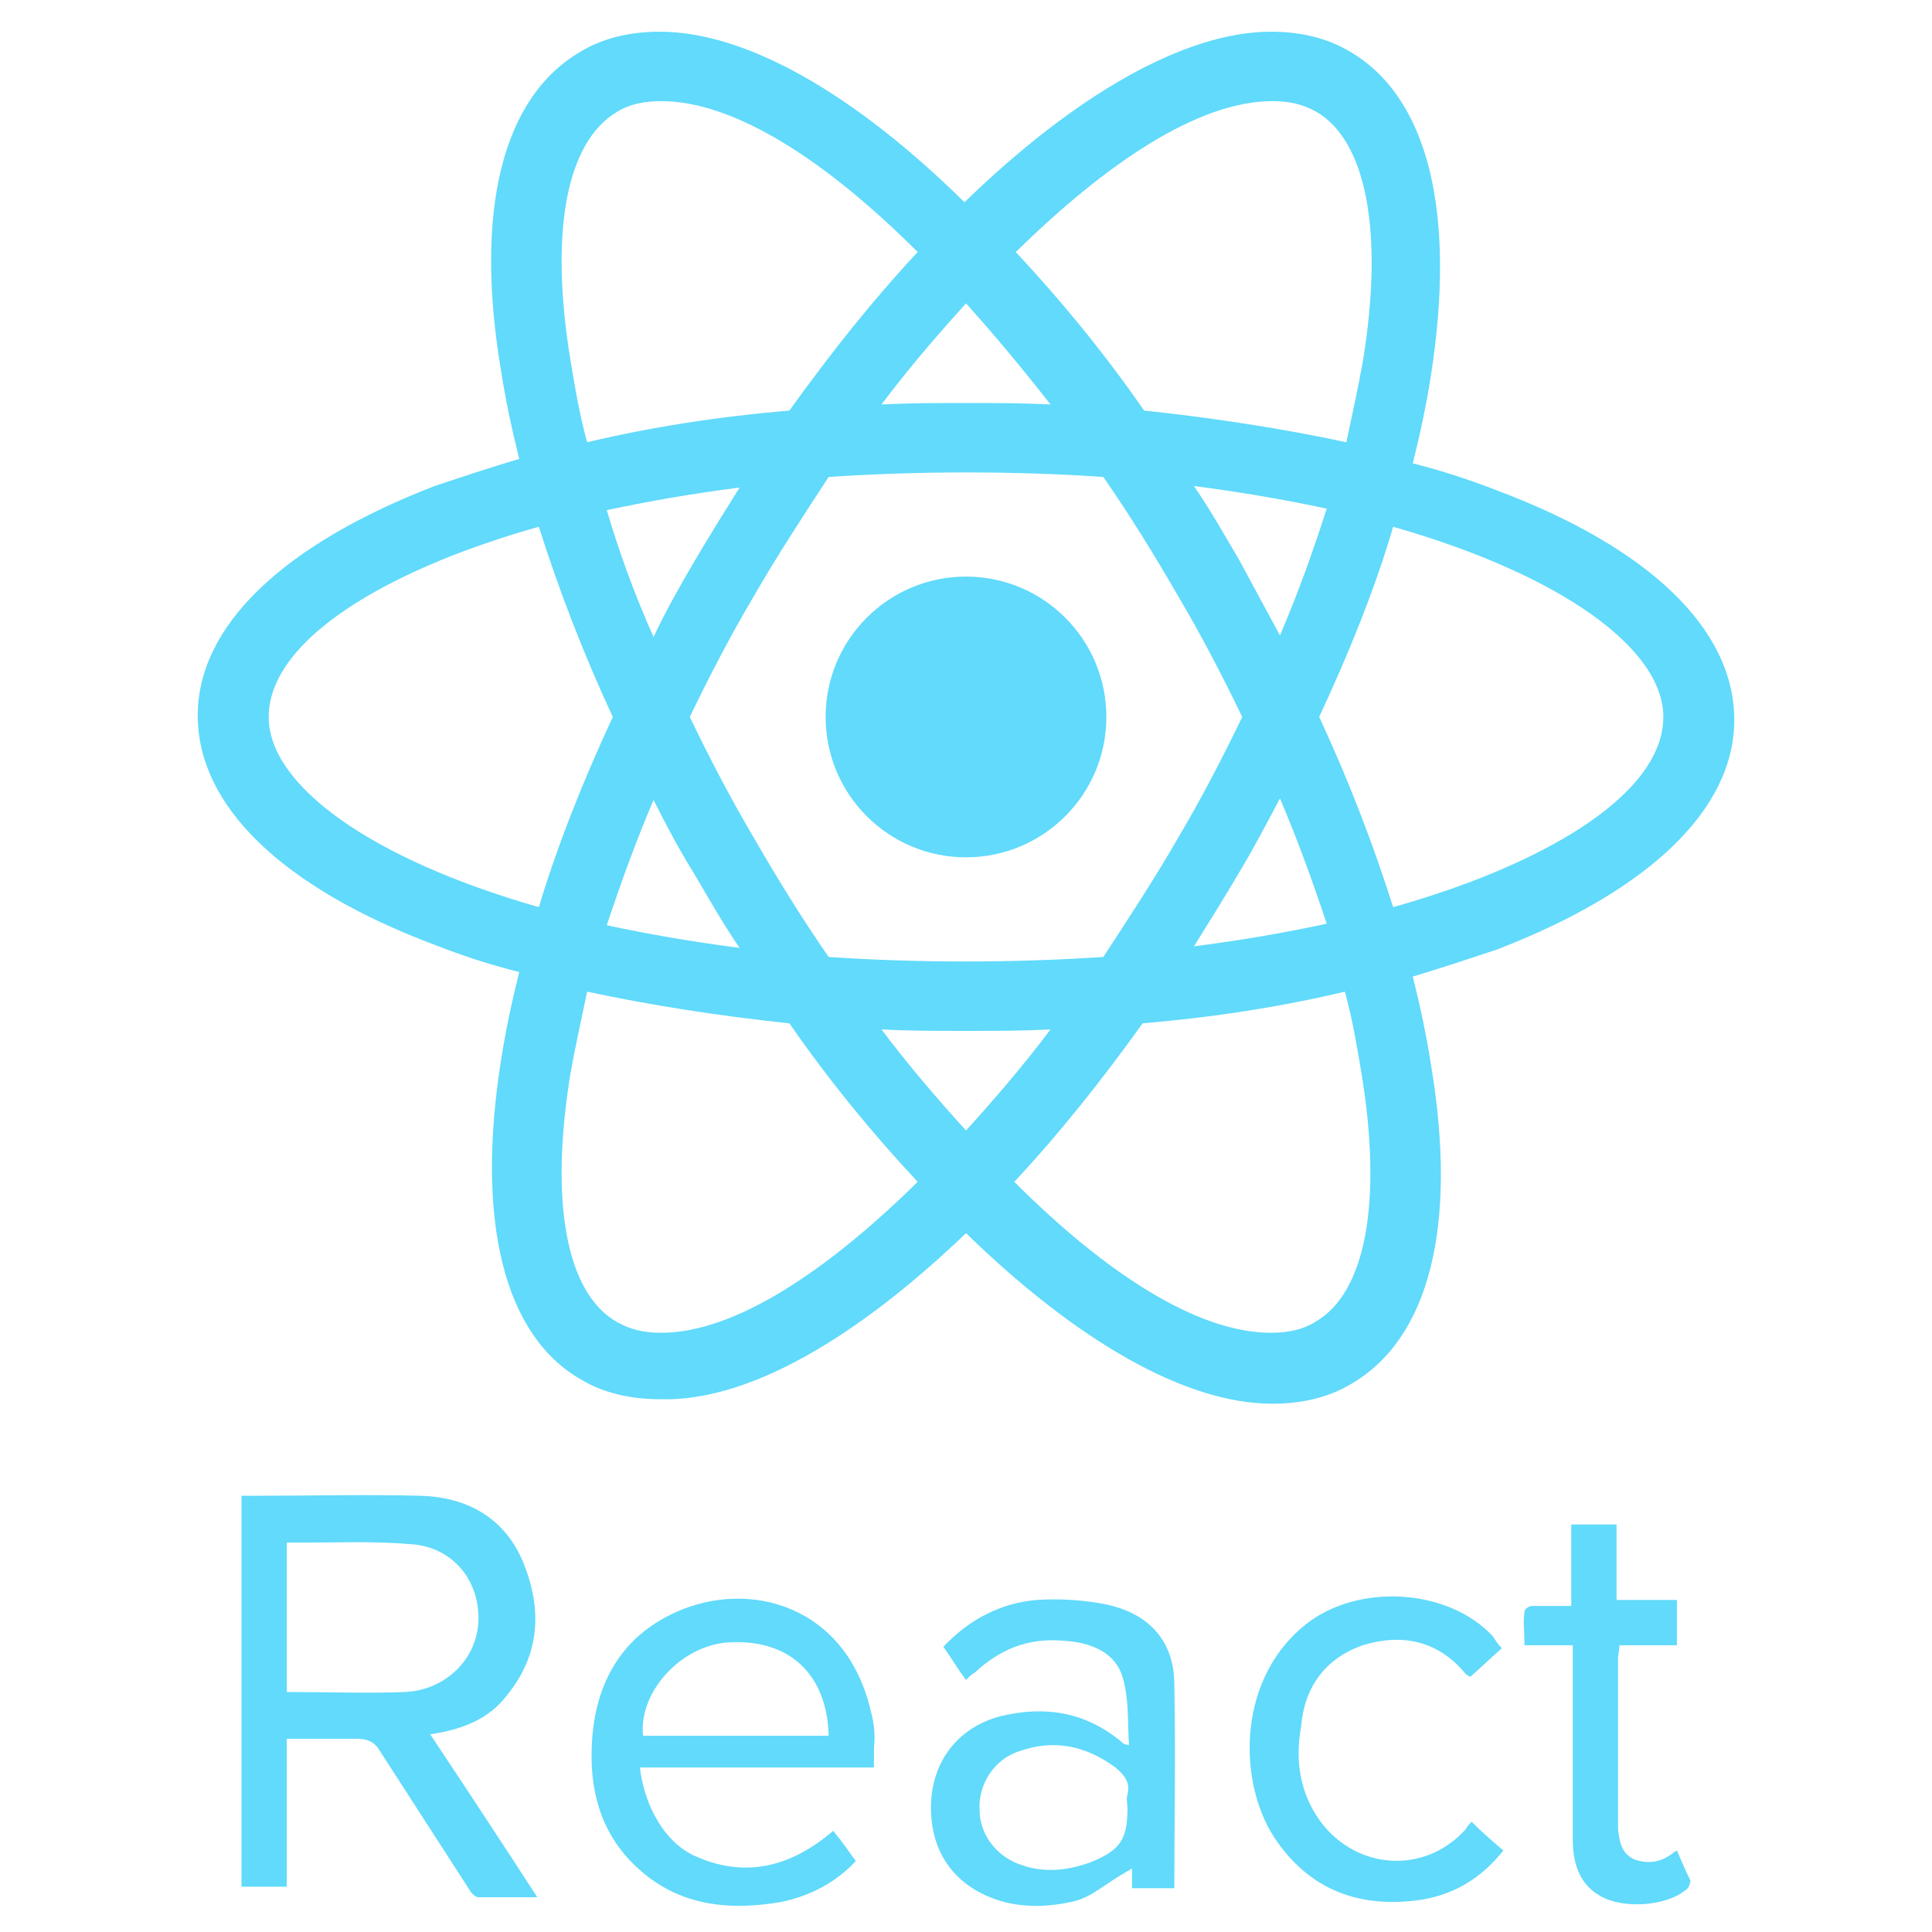
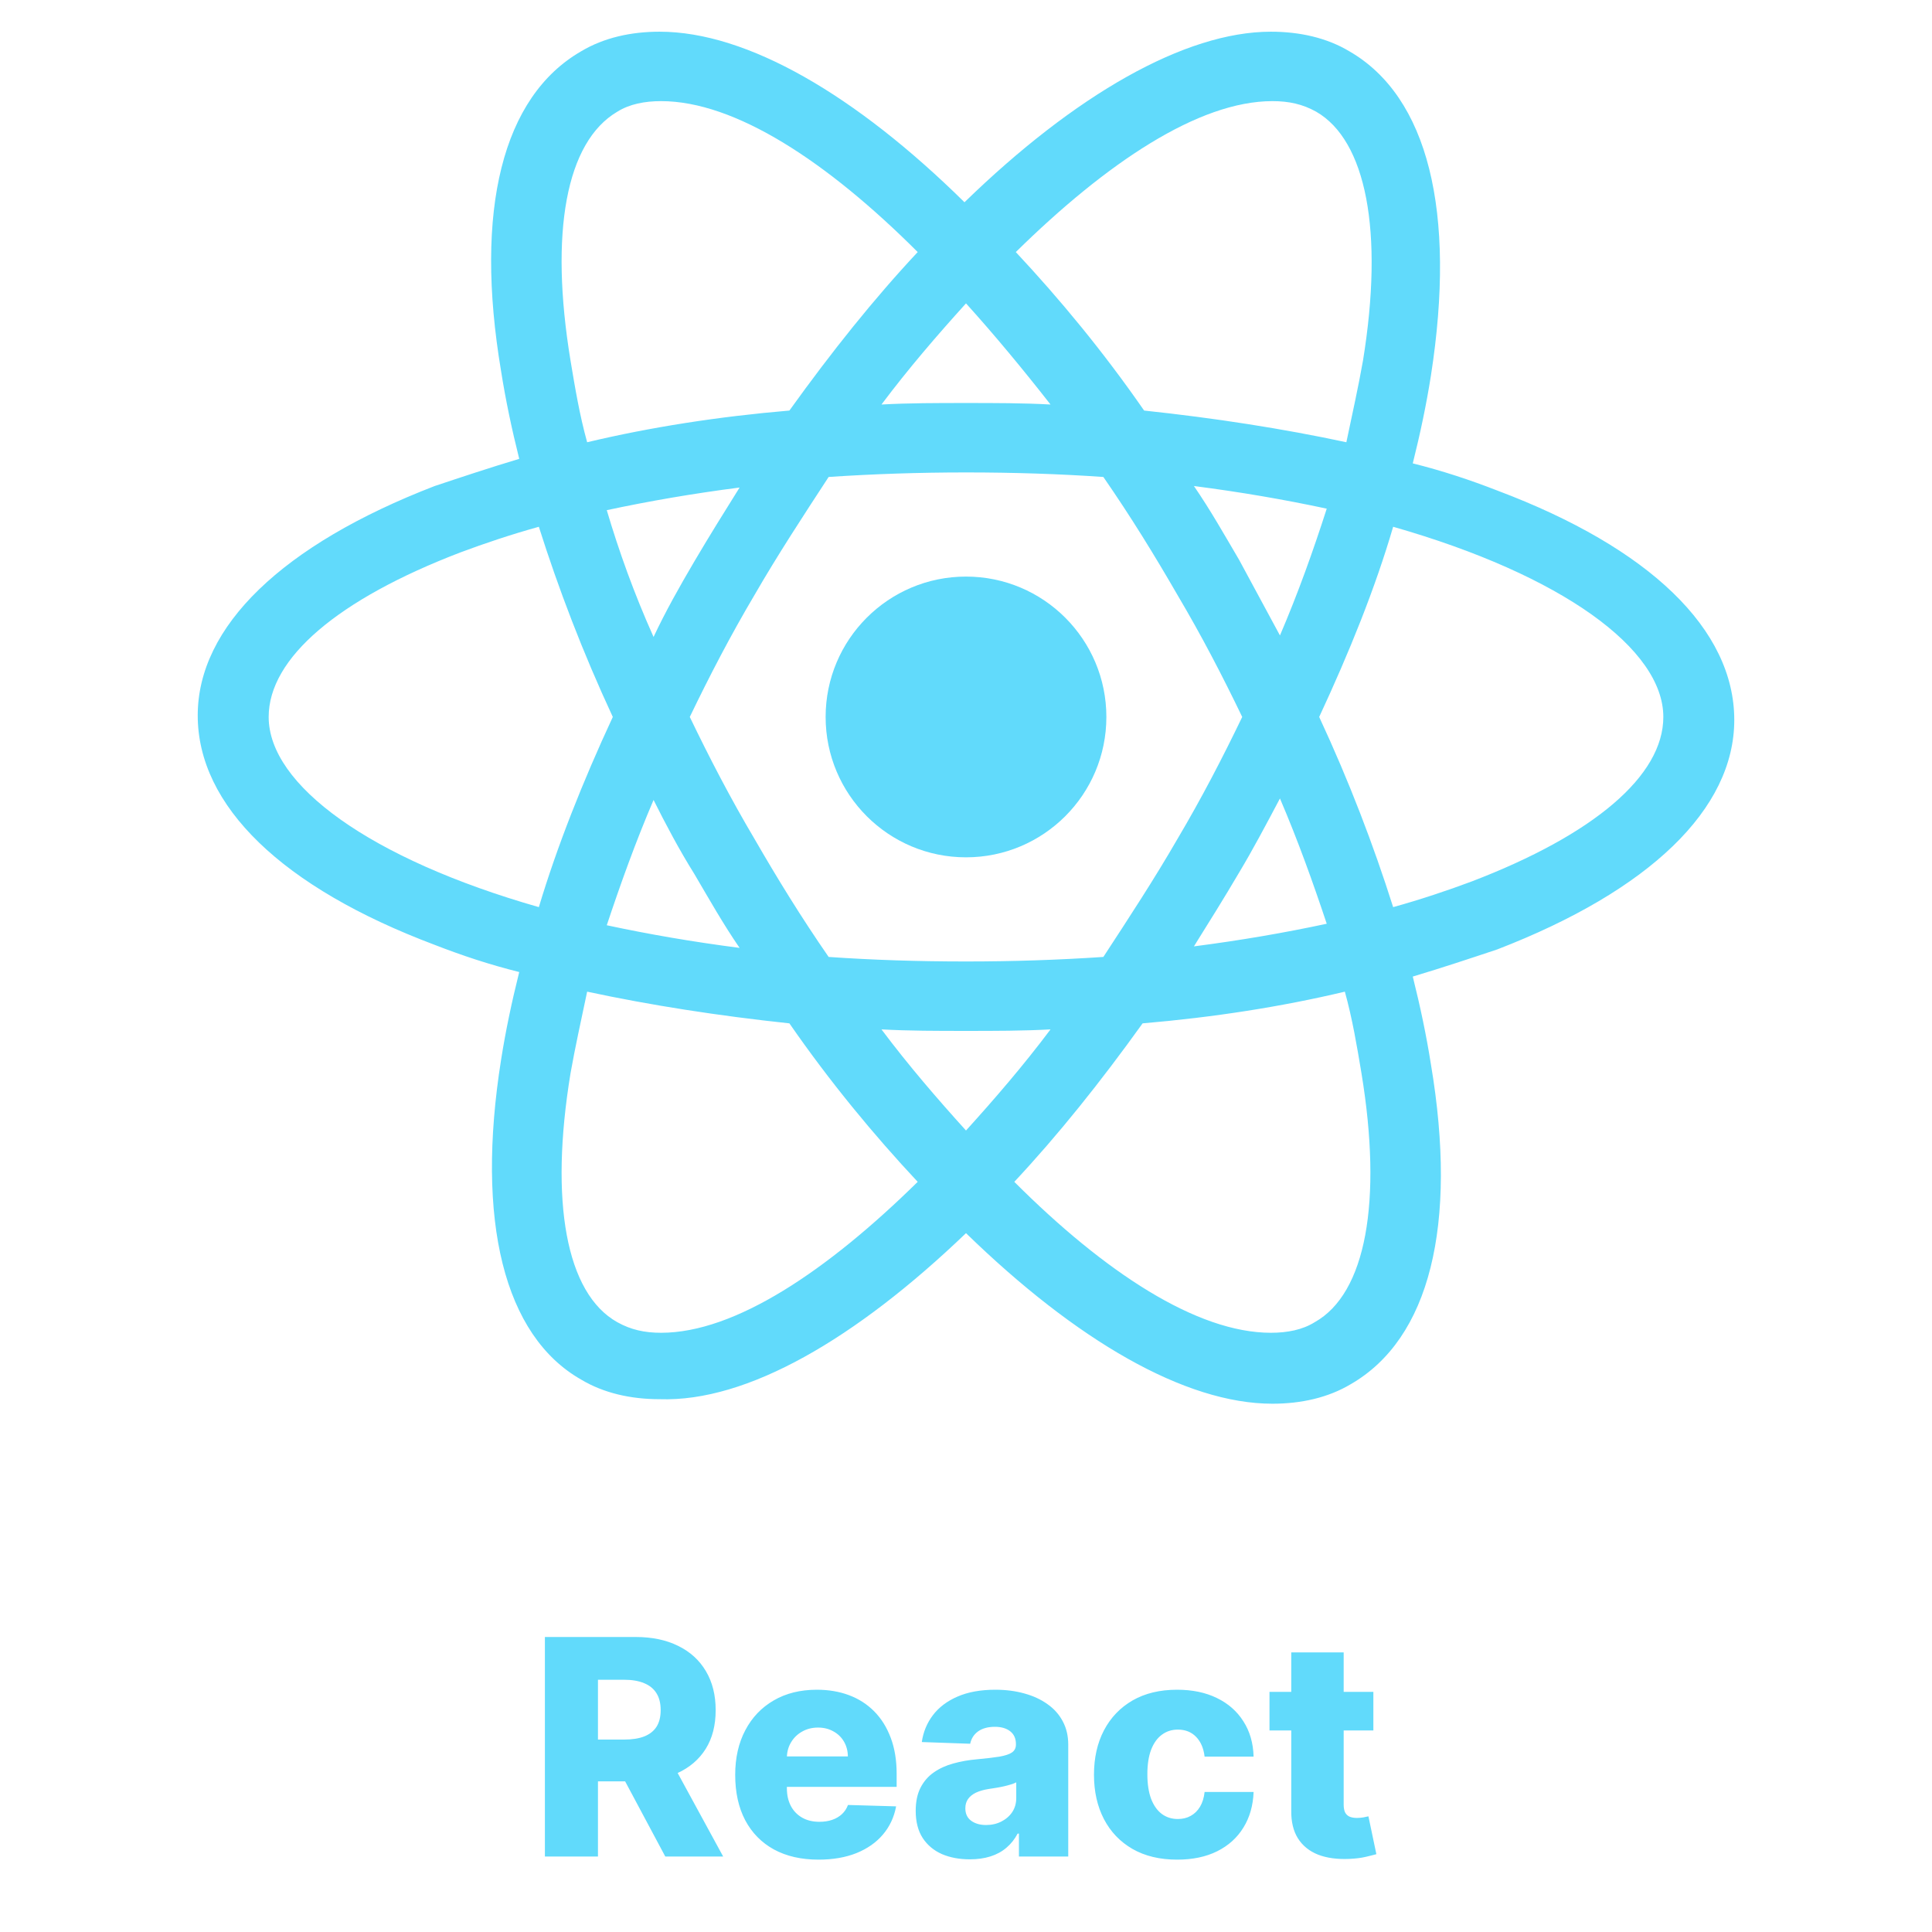
- <svg xmlns="http://www.w3.org/2000/svg" viewBox="0 0 128 128">
-   <g fill="#61DAFB">
-     <circle cx="64" cy="47.5" r="9.3" />
-     <path d="M64 81.7C71.3 88.8 78.5 93 84.3 93c1.9 0 3.7-.4 5.2-1.3 5.2-3 7.1-10.5 5.3-21.2-.3-1.9-.7-3.8-1.2-5.8 2-.6 3.8-1.2 5.6-1.8 10.1-3.9 15.7-9.3 15.7-15.2 0-6-5.6-11.4-15.7-15.2-1.8-.7-3.6-1.3-5.6-1.8.5-2 .9-3.9 1.2-5.8 1.7-10.9-.2-18.5-5.4-21.5-1.5-.9-3.3-1.3-5.2-1.3-5.7 0-13 4.2-20.3 11.3C56.7 6.3 49.5 2.1 43.7 2.1c-1.9 0-3.7.4-5.2 1.3-5.2 3-7.1 10.5-5.3 21.2.3 1.9.7 3.8 1.2 5.8-2 .6-3.8 1.2-5.6 1.8-10.1 3.9-15.7 9.3-15.7 15.2 0 6 5.6 11.4 15.7 15.2 1.8.7 3.6 1.3 5.6 1.8-.5 2-.9 3.9-1.2 5.8-1.7 10.7.2 18.3 5.3 21.2 1.5.9 3.3 1.3 5.2 1.3 5.8.2 13-4 20.3-11zm-5.6-13.5c1.8.1 3.7.1 5.6.1 1.9 0 3.8 0 5.6-.1-1.8 2.4-3.7 4.6-5.6 6.7-1.9-2.1-3.8-4.3-5.6-6.7zM46 57.9c1 1.7 1.9 3.3 3 4.9-3.1-.4-6-.9-8.8-1.5.9-2.7 1.9-5.5 3.1-8.3.8 1.6 1.7 3.3 2.7 4.9zm-5.8-24.1c2.8-.6 5.7-1.1 8.8-1.5-1 1.6-2 3.2-3 4.9-1 1.7-1.9 3.3-2.7 5-1.3-2.9-2.3-5.7-3.1-8.4zm5.5 13.7c1.3-2.7 2.7-5.4 4.3-8.1 1.5-2.6 3.2-5.2 4.9-7.8 3-.2 6-.3 9.1-.3 3.2 0 6.2.1 9.1.3 1.8 2.6 3.4 5.2 4.9 7.8 1.6 2.7 3 5.4 4.3 8.1-1.3 2.7-2.7 5.4-4.3 8.1-1.5 2.6-3.2 5.2-4.9 7.8-3 .2-6 .3-9.1.3-3.2 0-6.2-.1-9.1-.3-1.8-2.6-3.4-5.2-4.9-7.8-1.6-2.7-3-5.4-4.3-8.1zm39.1-5.4l-2.7-5c-1-1.7-1.9-3.3-3-4.9 3.1.4 6 .9 8.8 1.5-.9 2.8-1.9 5.6-3.1 8.4zm0 10.8c1.2 2.8 2.2 5.6 3.1 8.3-2.8.6-5.7 1.1-8.8 1.5 1-1.6 2-3.2 3-4.9.9-1.5 1.8-3.2 2.7-4.9zm2.3 34.7c-.8.5-1.8.7-2.9.7-4.9 0-11-4-17-10 2.9-3.1 5.7-6.6 8.5-10.5 4.7-.4 9.2-1.1 13.4-2.1.5 1.8.8 3.6 1.1 5.4 1.4 8.5.3 14.6-3.1 16.5zm5.2-52.7c11.2 3.2 17.9 8.1 17.9 12.6 0 3.9-4.6 7.8-12.7 10.9-1.6.6-3.4 1.2-5.2 1.7-1.3-4.1-2.9-8.3-4.9-12.6 2-4.3 3.7-8.5 4.9-12.6zm-8-28.2c1.1 0 2 .2 2.9.7 3.3 1.9 4.5 7.9 3.1 16.5-.3 1.7-.7 3.5-1.1 5.4-4.2-.9-8.7-1.6-13.4-2.1-2.7-3.9-5.6-7.4-8.5-10.5 6-5.9 12.1-10 17-10zM69.6 26.8c-1.8-.1-3.7-.1-5.6-.1s-3.8 0-5.6.1c1.8-2.4 3.7-4.6 5.6-6.7 1.9 2.1 3.8 4.4 5.6 6.7zM40.9 7.4c.8-.5 1.8-.7 2.9-.7 4.9 0 11 4 17 10-2.9 3.1-5.7 6.6-8.5 10.5-4.7.4-9.2 1.1-13.4 2.1-.5-1.8-.8-3.6-1.1-5.4-1.4-8.5-.3-14.5 3.1-16.5zm-5.2 52.7C24.5 56.9 17.8 52 17.8 47.5c0-3.9 4.6-7.8 12.7-10.9 1.6-.6 3.4-1.2 5.2-1.7 1.3 4.1 2.9 8.3 4.9 12.6-2 4.3-3.7 8.6-4.9 12.6zm2.1 11c.3-1.7.7-3.5 1.1-5.4 4.2.9 8.7 1.6 13.4 2.1 2.7 3.9 5.6 7.4 8.5 10.5-6 5.9-12.1 10-17 10-1.1 0-2-.2-2.9-.7-3.4-1.9-4.5-8-3.1-16.5zm-4.2 41.2c2.2-2.7 2.3-5.7 1.1-8.7-1.2-3-3.7-4.4-6.8-4.5-3.7-.1-7.5 0-11.2 0H16V125h3v-9.8h4.7c.6 0 1.1.2 1.4.7l6 9.3c.1.2.4.5.6.5h3.9c-2.4-3.7-4.7-7.2-7.1-10.8 2.1-.3 3.9-1 5.1-2.6zm-14.6-.2v-9.9h1.1c2.3 0 4.7-.1 7 .1 2.7.1 4.6 2.2 4.6 4.9s-2.2 4.8-4.9 4.9c-2.4.1-4.8 0-7.8 0zm38.7 1.3c-1.6-7-8-8.8-12.9-6.6-3.8 1.7-5.5 5-5.6 9.1-.1 3.1.8 5.9 3.2 8 2.7 2.4 6 2.7 9.4 2.1 1.9-.4 3.6-1.3 4.9-2.7-.5-.7-1-1.4-1.5-2-2.8 2.4-5.9 3.2-9.3 1.6-2.2-1.1-3.3-3.8-3.5-5.8h15.5v-1.3c.1-.9 0-1.7-.2-2.4zM42.6 115c-.3-3 2.7-6.2 6-6.2 3.8-.1 6.2 2.2 6.3 6.2H42.6zm30.7-8.7c-1.5-.3-3.1-.4-4.6-.3-2.4.2-4.5 1.3-6.2 3.1.5.7.9 1.4 1.5 2.2.2-.2.4-.4.6-.5 1.6-1.5 3.5-2.3 5.8-2.1 1.8.1 3.5.7 4 2.5.4 1.4.3 2.9.4 4.4-.3 0-.4-.1-.5-.2-2.4-2-5.1-2.4-8-1.7-2.7.7-4.4 2.8-4.6 5.5-.2 3.1 1.2 5.4 3.9 6.5 1.7.7 3.6.7 5.4.3 1.4-.3 2-1.1 4-2.2v1.3h2.8c0-4 .1-8.9 0-13.5 0-2.9-1.7-4.7-4.5-5.3zm1.4 12.6c-.1.3 0 .6 0 .9 0 2.1-.5 2.8-2.5 3.6-1.4.5-2.9.7-4.4.2-1.7-.5-2.9-2-2.9-3.7-.1-1.7 1-3.4 2.7-3.9 2.3-.8 4.4-.3 6.3 1.1.6.5 1 1 .8 1.8zm15.6-9.9c2.6-.8 5-.3 6.8 1.9l.3.2c.7-.6 1.3-1.2 2.1-1.9-.3-.3-.4-.5-.6-.8-2.9-3.1-8.6-3.5-12.1-1-4.9 3.6-4.8 10.6-2.4 14.3 2.3 3.5 5.6 4.7 9.5 4.2 2.3-.3 4.2-1.4 5.7-3.3-.7-.6-1.4-1.2-2.1-1.9-.2.2-.3.3-.4.5-2.7 3-7.2 2.7-9.6-.5-1.4-1.9-1.7-4.1-1.3-6.3.2-2.5 1.5-4.5 4.1-5.4zm20.8 13.6c-.2.1-.3.2-.3.2-.8.6-1.6.7-2.5.4-.9-.4-1-1.2-1.1-2v-11.4c0-.2 0 .2.1-.8h3.8v-3h-4v-5h-3v5.4h-2.6c-.2 0-.5.2-.5.4-.1.7 0 1.2 0 2.2h3.2v12.8c0 1.6.4 3 1.8 3.8 1.5.9 4.4.7 5.7-.4.2-.1.3-.5.3-.6-.3-.6-.6-1.3-.9-2z" />
-   </g>
+ <svg xmlns="http://www.w3.org/2000/svg" width="128" height="128" viewBox="0 0 128 128" fill="none">
+   <path d="M64 56.8C69.136 56.8 73.3 52.636 73.3 47.5C73.3 42.364 69.136 38.2 64 38.2C58.864 38.2 54.7 42.364 54.7 47.5C54.7 52.636 58.864 56.8 64 56.8Z" fill="#61DAFB" />
+   <path d="M64 81.7C71.3 88.8 78.5 93 84.3 93C86.2 93 88 92.6 89.5 91.7C94.7 88.7 96.6 81.2 94.8 70.5C94.5 68.6 94.1 66.7 93.6 64.7C95.6 64.1 97.4 63.5 99.2 62.9C109.3 59 114.9 53.6 114.9 47.7C114.9 41.7 109.3 36.3 99.2 32.5C97.4 31.8 95.6 31.2 93.6 30.7C94.1 28.7 94.5 26.8 94.8 24.9C96.5 14 94.6 6.4 89.4 3.4C87.9 2.5 86.1 2.1 84.2 2.1C78.5 2.1 71.2 6.3 63.9 13.4C56.7 6.3 49.5 2.1 43.7 2.1C41.8 2.1 40 2.5 38.5 3.4C33.3 6.4 31.4 13.9 33.2 24.6C33.5 26.5 33.9 28.4 34.4 30.4C32.4 31 30.6 31.6 28.8 32.2C18.7 36.1 13.1 41.5 13.1 47.4C13.1 53.4 18.7 58.8 28.8 62.6C30.6 63.3 32.4 63.9 34.4 64.4C33.9 66.4 33.5 68.3 33.2 70.2C31.5 80.9 33.4 88.5 38.5 91.4C40 92.3 41.8 92.7 43.7 92.7C49.5 92.9 56.7 88.7 64 81.7ZM58.4 68.2C60.2 68.3 62.1 68.3 64 68.3C65.9 68.3 67.8 68.3 69.6 68.2C67.8 70.6 65.9 72.8 64 74.9C62.1 72.8 60.2 70.6 58.4 68.2ZM46 57.9C47 59.6 47.9 61.2 49 62.8C45.9 62.4 43 61.9 40.2 61.3C41.1 58.6 42.1 55.8 43.3 53C44.1 54.6 45 56.3 46 57.9ZM40.2 33.8C43 33.2 45.9 32.7 49 32.3C48 33.9 47 35.5 46 37.2C45 38.9 44.1 40.5 43.3 42.2C42 39.3 41 36.5 40.2 33.8ZM45.7 47.5C47 44.8 48.4 42.1 50 39.4C51.5 36.8 53.2 34.2 54.9 31.6C57.9 31.4 60.9 31.3 64 31.3C67.2 31.3 70.2 31.4 73.1 31.6C74.9 34.2 76.5 36.8 78 39.4C79.6 42.1 81 44.8 82.3 47.5C81 50.2 79.6 52.9 78 55.6C76.5 58.2 74.8 60.8 73.1 63.4C70.1 63.6 67.1 63.7 64 63.7C60.8 63.7 57.8 63.6 54.9 63.4C53.1 60.8 51.5 58.2 50 55.6C48.4 52.9 47 50.2 45.7 47.5ZM84.8 42.1L82.1 37.1C81.1 35.4 80.2 33.8 79.1 32.2C82.2 32.6 85.1 33.1 87.9 33.7C87 36.5 86 39.3 84.8 42.1ZM84.8 52.9C86 55.7 87 58.5 87.9 61.2C85.1 61.8 82.2 62.3 79.1 62.7C80.1 61.1 81.1 59.5 82.1 57.8C83 56.3 83.9 54.6 84.8 52.9ZM87.1 87.6C86.3 88.1 85.3 88.3 84.2 88.3C79.3 88.3 73.2 84.3 67.2 78.3C70.1 75.2 72.9 71.7 75.7 67.8C80.4 67.4 84.9 66.7 89.1 65.7C89.6 67.5 89.9 69.3 90.2 71.1C91.6 79.6 90.5 85.7 87.1 87.6ZM92.3 34.9C103.5 38.1 110.2 43 110.2 47.5C110.2 51.4 105.6 55.3 97.5 58.4C95.9 59 94.1 59.6 92.3 60.1C91 56 89.4 51.8 87.4 47.5C89.4 43.2 91.1 39 92.3 34.9ZM84.3 6.7C85.4 6.7 86.3 6.9 87.2 7.4C90.5 9.3 91.7 15.3 90.3 23.9C90 25.6 89.6 27.4 89.2 29.3C85 28.4 80.5 27.7 75.8 27.2C73.1 23.3 70.2 19.8 67.3 16.7C73.3 10.8 79.4 6.7 84.3 6.7ZM69.6 26.8C67.8 26.7 65.9 26.7 64 26.7C62.1 26.7 60.2 26.7 58.4 26.8C60.2 24.4 62.1 22.2 64 20.1C65.9 22.2 67.8 24.5 69.6 26.8ZM40.9 7.4C41.7 6.9 42.7 6.7 43.8 6.7C48.7 6.7 54.8 10.7 60.8 16.7C57.9 19.8 55.1 23.3 52.3 27.2C47.6 27.6 43.1 28.3 38.9 29.3C38.4 27.5 38.1 25.7 37.8 23.9C36.4 15.4 37.5 9.4 40.9 7.4ZM35.7 60.1C24.5 56.9 17.8 52 17.8 47.5C17.8 43.6 22.4 39.7 30.5 36.6C32.1 36 33.9 35.4 35.7 34.9C37 39 38.6 43.2 40.6 47.5C38.6 51.8 36.9 56.1 35.7 60.1ZM37.8 71.1C38.1 69.4 38.5 67.6 38.9 65.7C43.1 66.6 47.6 67.3 52.3 67.8C55 71.7 57.9 75.2 60.8 78.3C54.8 84.2 48.7 88.3 43.8 88.3C42.7 88.3 41.8 88.1 40.9 87.6C37.5 85.7 36.4 79.6 37.8 71.1Z" fill="#61DAFB" />
+   <path d="M36.101 123V108.455H42.109C43.198 108.455 44.138 108.651 44.929 109.044C45.724 109.432 46.338 109.991 46.769 110.72C47.199 111.445 47.415 112.304 47.415 113.298C47.415 114.307 47.195 115.164 46.754 115.869C46.314 116.57 45.689 117.105 44.879 117.474C44.07 117.839 43.111 118.021 42.003 118.021H38.203V115.251H41.349C41.88 115.251 42.322 115.183 42.678 115.045C43.037 114.903 43.31 114.69 43.494 114.406C43.679 114.117 43.771 113.748 43.771 113.298C43.771 112.848 43.679 112.477 43.494 112.183C43.31 111.885 43.037 111.662 42.678 111.516C42.318 111.364 41.875 111.288 41.349 111.288H39.617V123H36.101ZM44.29 116.352L47.912 123H44.077L40.526 116.352H44.29ZM54.228 123.206C53.087 123.206 52.102 122.981 51.273 122.531C50.449 122.077 49.815 121.43 49.37 120.592C48.929 119.75 48.709 118.748 48.709 117.588C48.709 116.461 48.932 115.476 49.377 114.634C49.822 113.786 50.449 113.128 51.259 112.659C52.069 112.186 53.023 111.949 54.121 111.949C54.898 111.949 55.608 112.07 56.252 112.311C56.896 112.553 57.452 112.91 57.921 113.384C58.39 113.857 58.754 114.442 59.015 115.138C59.275 115.829 59.405 116.622 59.405 117.517V118.384H49.924V116.366H56.174C56.169 115.997 56.081 115.668 55.911 115.379C55.74 115.09 55.506 114.866 55.208 114.705C54.914 114.539 54.576 114.456 54.192 114.456C53.804 114.456 53.456 114.544 53.148 114.719C52.84 114.889 52.596 115.124 52.416 115.422C52.237 115.715 52.142 116.049 52.133 116.423V118.476C52.133 118.921 52.22 119.312 52.395 119.648C52.57 119.979 52.819 120.237 53.141 120.422C53.463 120.607 53.846 120.699 54.291 120.699C54.599 120.699 54.879 120.656 55.13 120.571C55.381 120.486 55.596 120.36 55.776 120.195C55.956 120.029 56.091 119.825 56.181 119.584L59.37 119.676C59.237 120.391 58.946 121.014 58.496 121.544C58.051 122.07 57.466 122.479 56.742 122.773C56.017 123.062 55.179 123.206 54.228 123.206ZM64.254 123.185C63.558 123.185 62.94 123.069 62.401 122.837C61.865 122.6 61.442 122.245 61.129 121.771C60.822 121.293 60.668 120.694 60.668 119.974C60.668 119.368 60.774 118.857 60.987 118.44C61.2 118.024 61.494 117.685 61.868 117.425C62.242 117.164 62.673 116.968 63.16 116.835C63.648 116.698 64.169 116.606 64.723 116.558C65.343 116.501 65.843 116.442 66.222 116.381C66.6 116.314 66.875 116.222 67.046 116.104C67.221 115.981 67.308 115.808 67.308 115.585V115.55C67.308 115.185 67.183 114.903 66.932 114.705C66.681 114.506 66.342 114.406 65.916 114.406C65.457 114.406 65.088 114.506 64.808 114.705C64.529 114.903 64.351 115.178 64.276 115.528L61.072 115.415C61.167 114.752 61.411 114.16 61.804 113.639C62.202 113.114 62.746 112.702 63.438 112.403C64.133 112.1 64.969 111.949 65.945 111.949C66.641 111.949 67.282 112.032 67.869 112.197C68.456 112.358 68.968 112.595 69.403 112.908C69.839 113.215 70.175 113.594 70.412 114.044C70.653 114.494 70.774 115.008 70.774 115.585V123H67.507V121.48H67.422C67.228 121.849 66.979 122.162 66.676 122.418C66.378 122.673 66.025 122.865 65.618 122.993C65.215 123.121 64.761 123.185 64.254 123.185ZM65.327 120.912C65.701 120.912 66.037 120.836 66.335 120.685C66.638 120.533 66.88 120.325 67.06 120.06C67.24 119.79 67.329 119.477 67.329 119.122V118.085C67.23 118.137 67.109 118.185 66.967 118.227C66.83 118.27 66.678 118.31 66.513 118.348C66.347 118.386 66.177 118.419 66.001 118.447C65.826 118.476 65.658 118.502 65.497 118.526C65.171 118.578 64.891 118.658 64.659 118.767C64.432 118.876 64.257 119.018 64.133 119.193C64.015 119.364 63.956 119.567 63.956 119.804C63.956 120.164 64.084 120.438 64.34 120.628C64.6 120.817 64.929 120.912 65.327 120.912ZM77.99 123.206C76.84 123.206 75.852 122.969 75.028 122.496C74.209 122.022 73.579 121.364 73.139 120.521C72.699 119.674 72.479 118.694 72.479 117.581C72.479 116.464 72.699 115.483 73.139 114.641C73.584 113.793 74.216 113.133 75.035 112.659C75.859 112.186 76.842 111.949 77.983 111.949C78.992 111.949 79.87 112.131 80.618 112.496C81.371 112.86 81.958 113.376 82.379 114.044C82.805 114.707 83.03 115.486 83.054 116.381H79.808C79.742 115.822 79.553 115.384 79.24 115.067C78.932 114.75 78.53 114.591 78.033 114.591C77.63 114.591 77.278 114.705 76.974 114.932C76.671 115.154 76.435 115.486 76.264 115.926C76.099 116.362 76.016 116.902 76.016 117.545C76.016 118.189 76.099 118.734 76.264 119.179C76.435 119.619 76.671 119.953 76.974 120.18C77.278 120.403 77.63 120.514 78.033 120.514C78.355 120.514 78.639 120.446 78.885 120.308C79.136 120.171 79.342 119.97 79.503 119.705C79.664 119.435 79.766 119.108 79.808 118.724H83.054C83.021 119.624 82.796 120.41 82.379 121.082C81.967 121.755 81.387 122.278 80.639 122.652C79.896 123.021 79.013 123.206 77.99 123.206ZM90.989 112.091V114.648H84.107V112.091H90.989ZM85.549 109.477H89.022V119.57C89.022 119.783 89.055 119.955 89.121 120.088C89.192 120.216 89.294 120.308 89.427 120.365C89.559 120.417 89.718 120.443 89.902 120.443C90.035 120.443 90.175 120.431 90.321 120.408C90.473 120.379 90.587 120.356 90.662 120.337L91.188 122.844C91.022 122.891 90.788 122.95 90.485 123.021C90.186 123.092 89.829 123.137 89.412 123.156C88.598 123.194 87.9 123.099 87.317 122.872C86.74 122.64 86.297 122.28 85.989 121.793C85.686 121.305 85.539 120.692 85.549 119.953V109.477Z" fill="#61DAFB" />
</svg>
